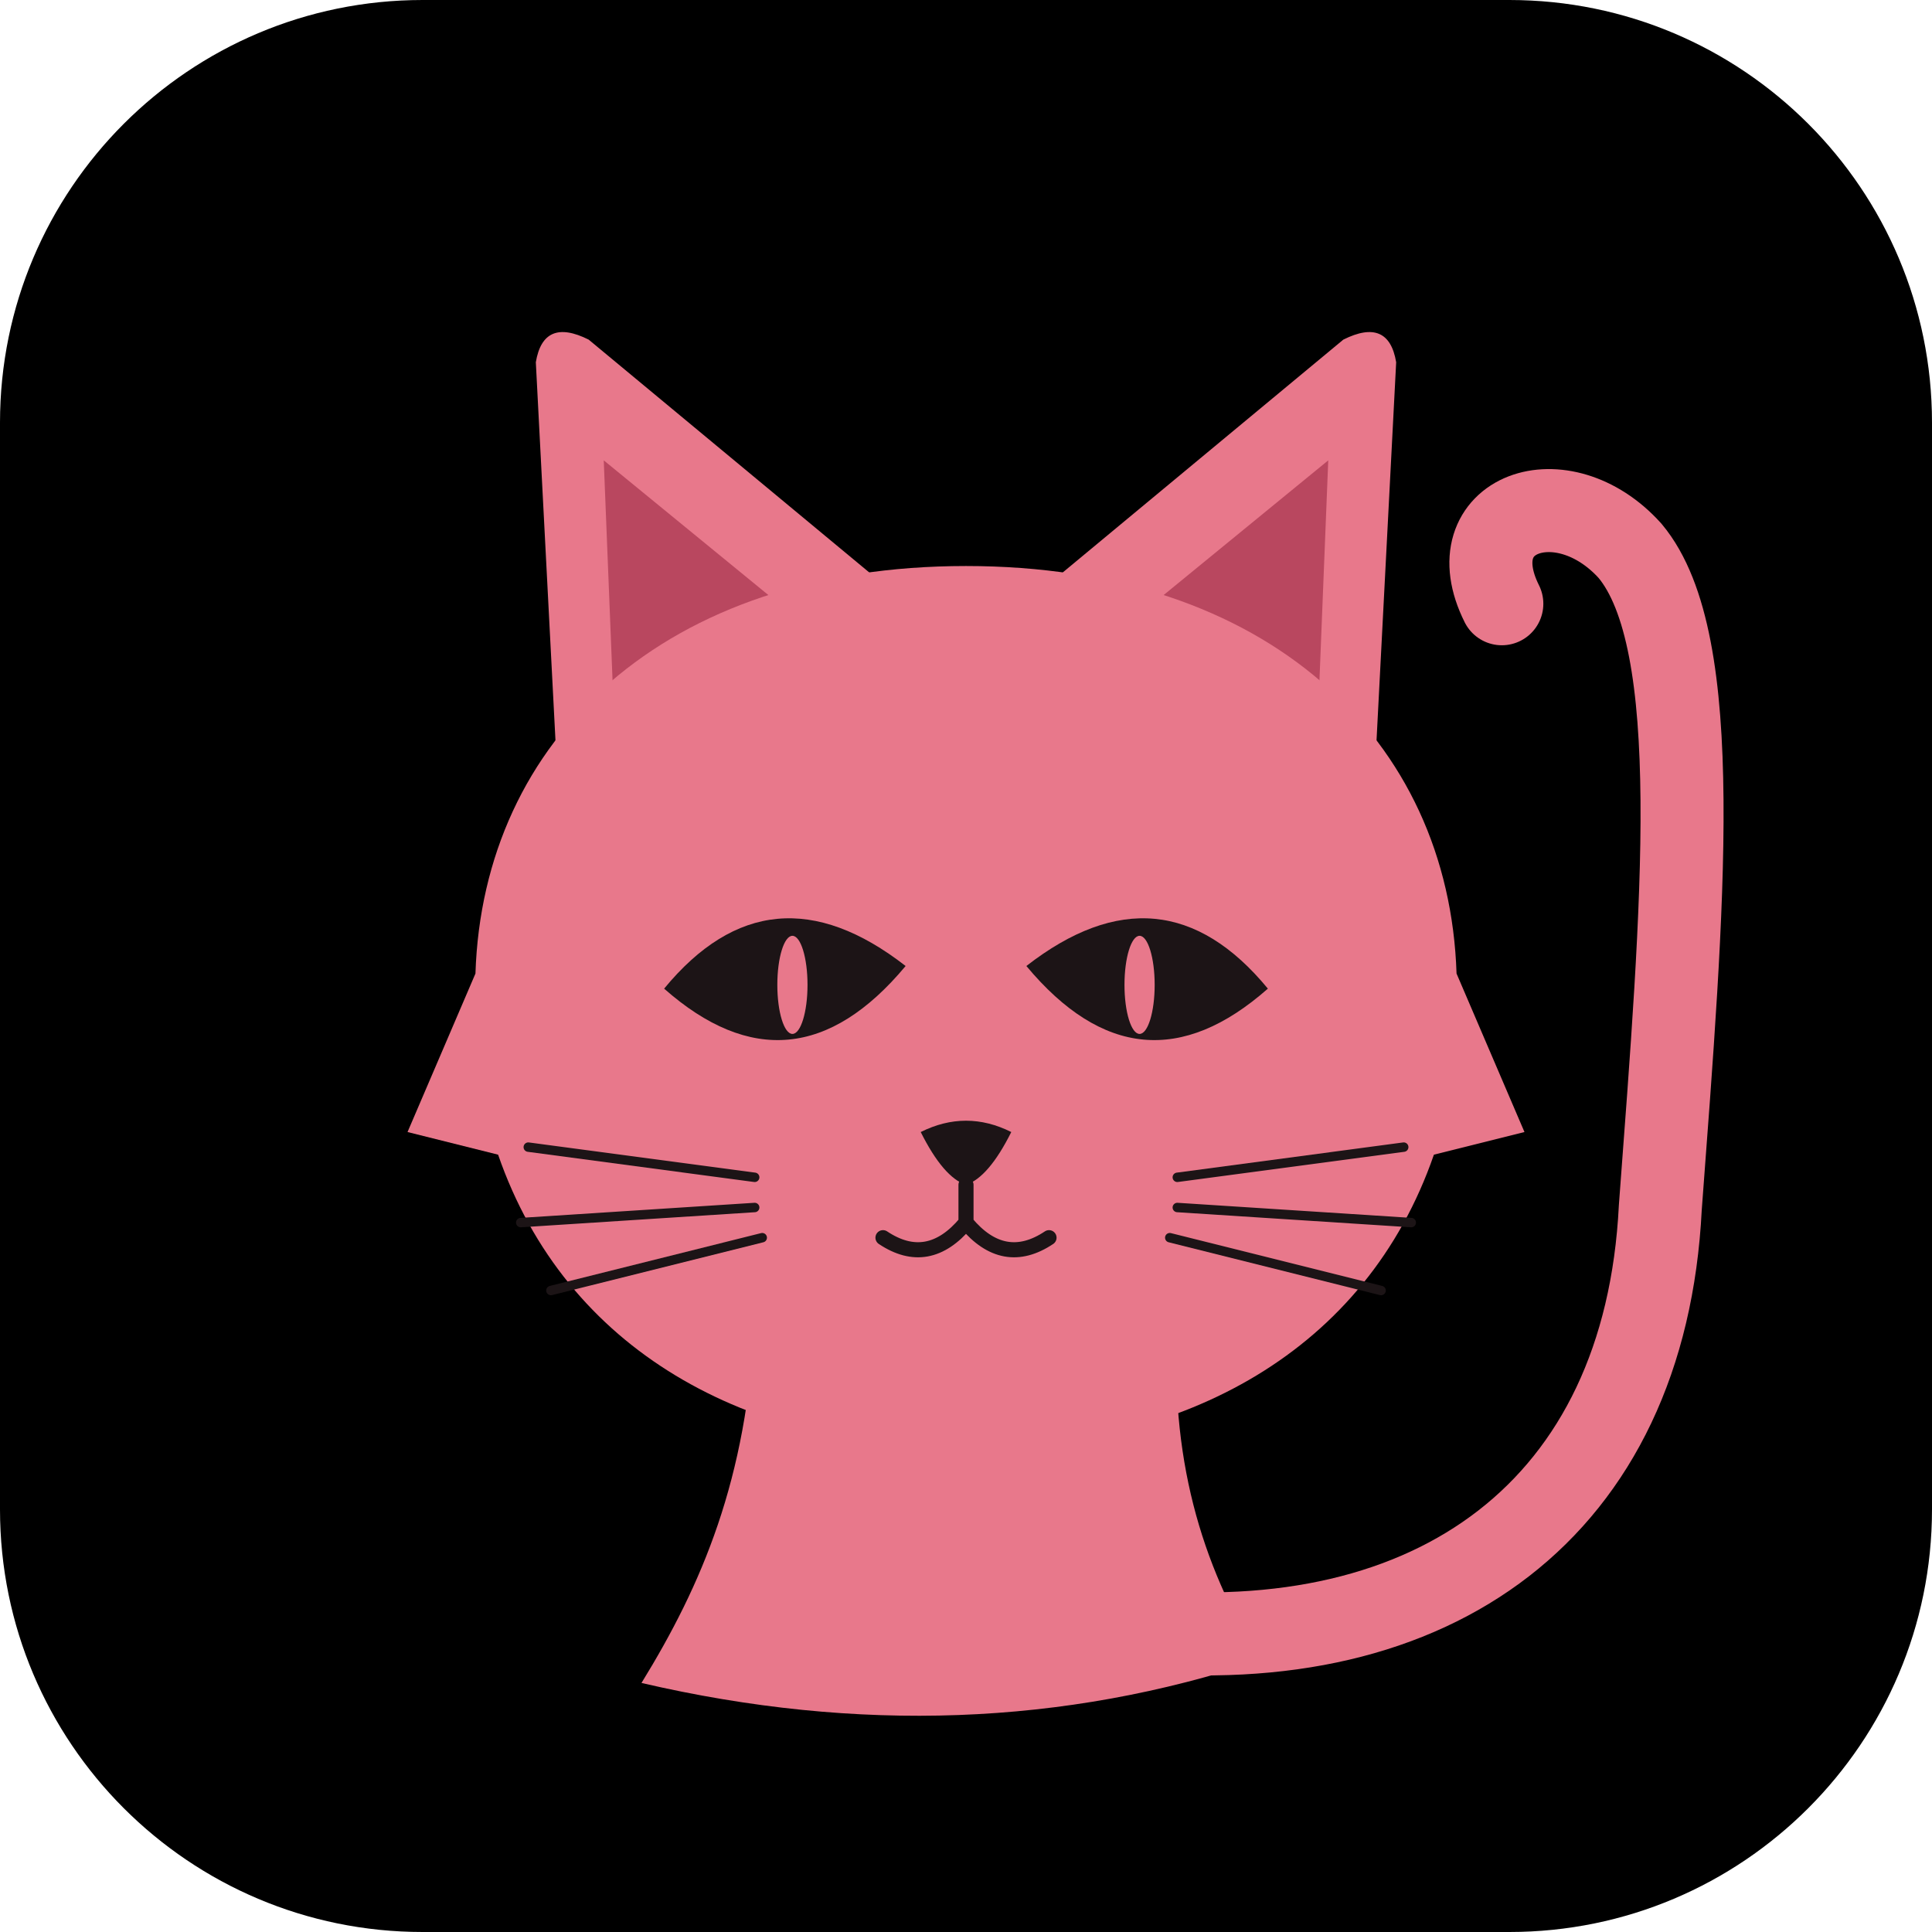
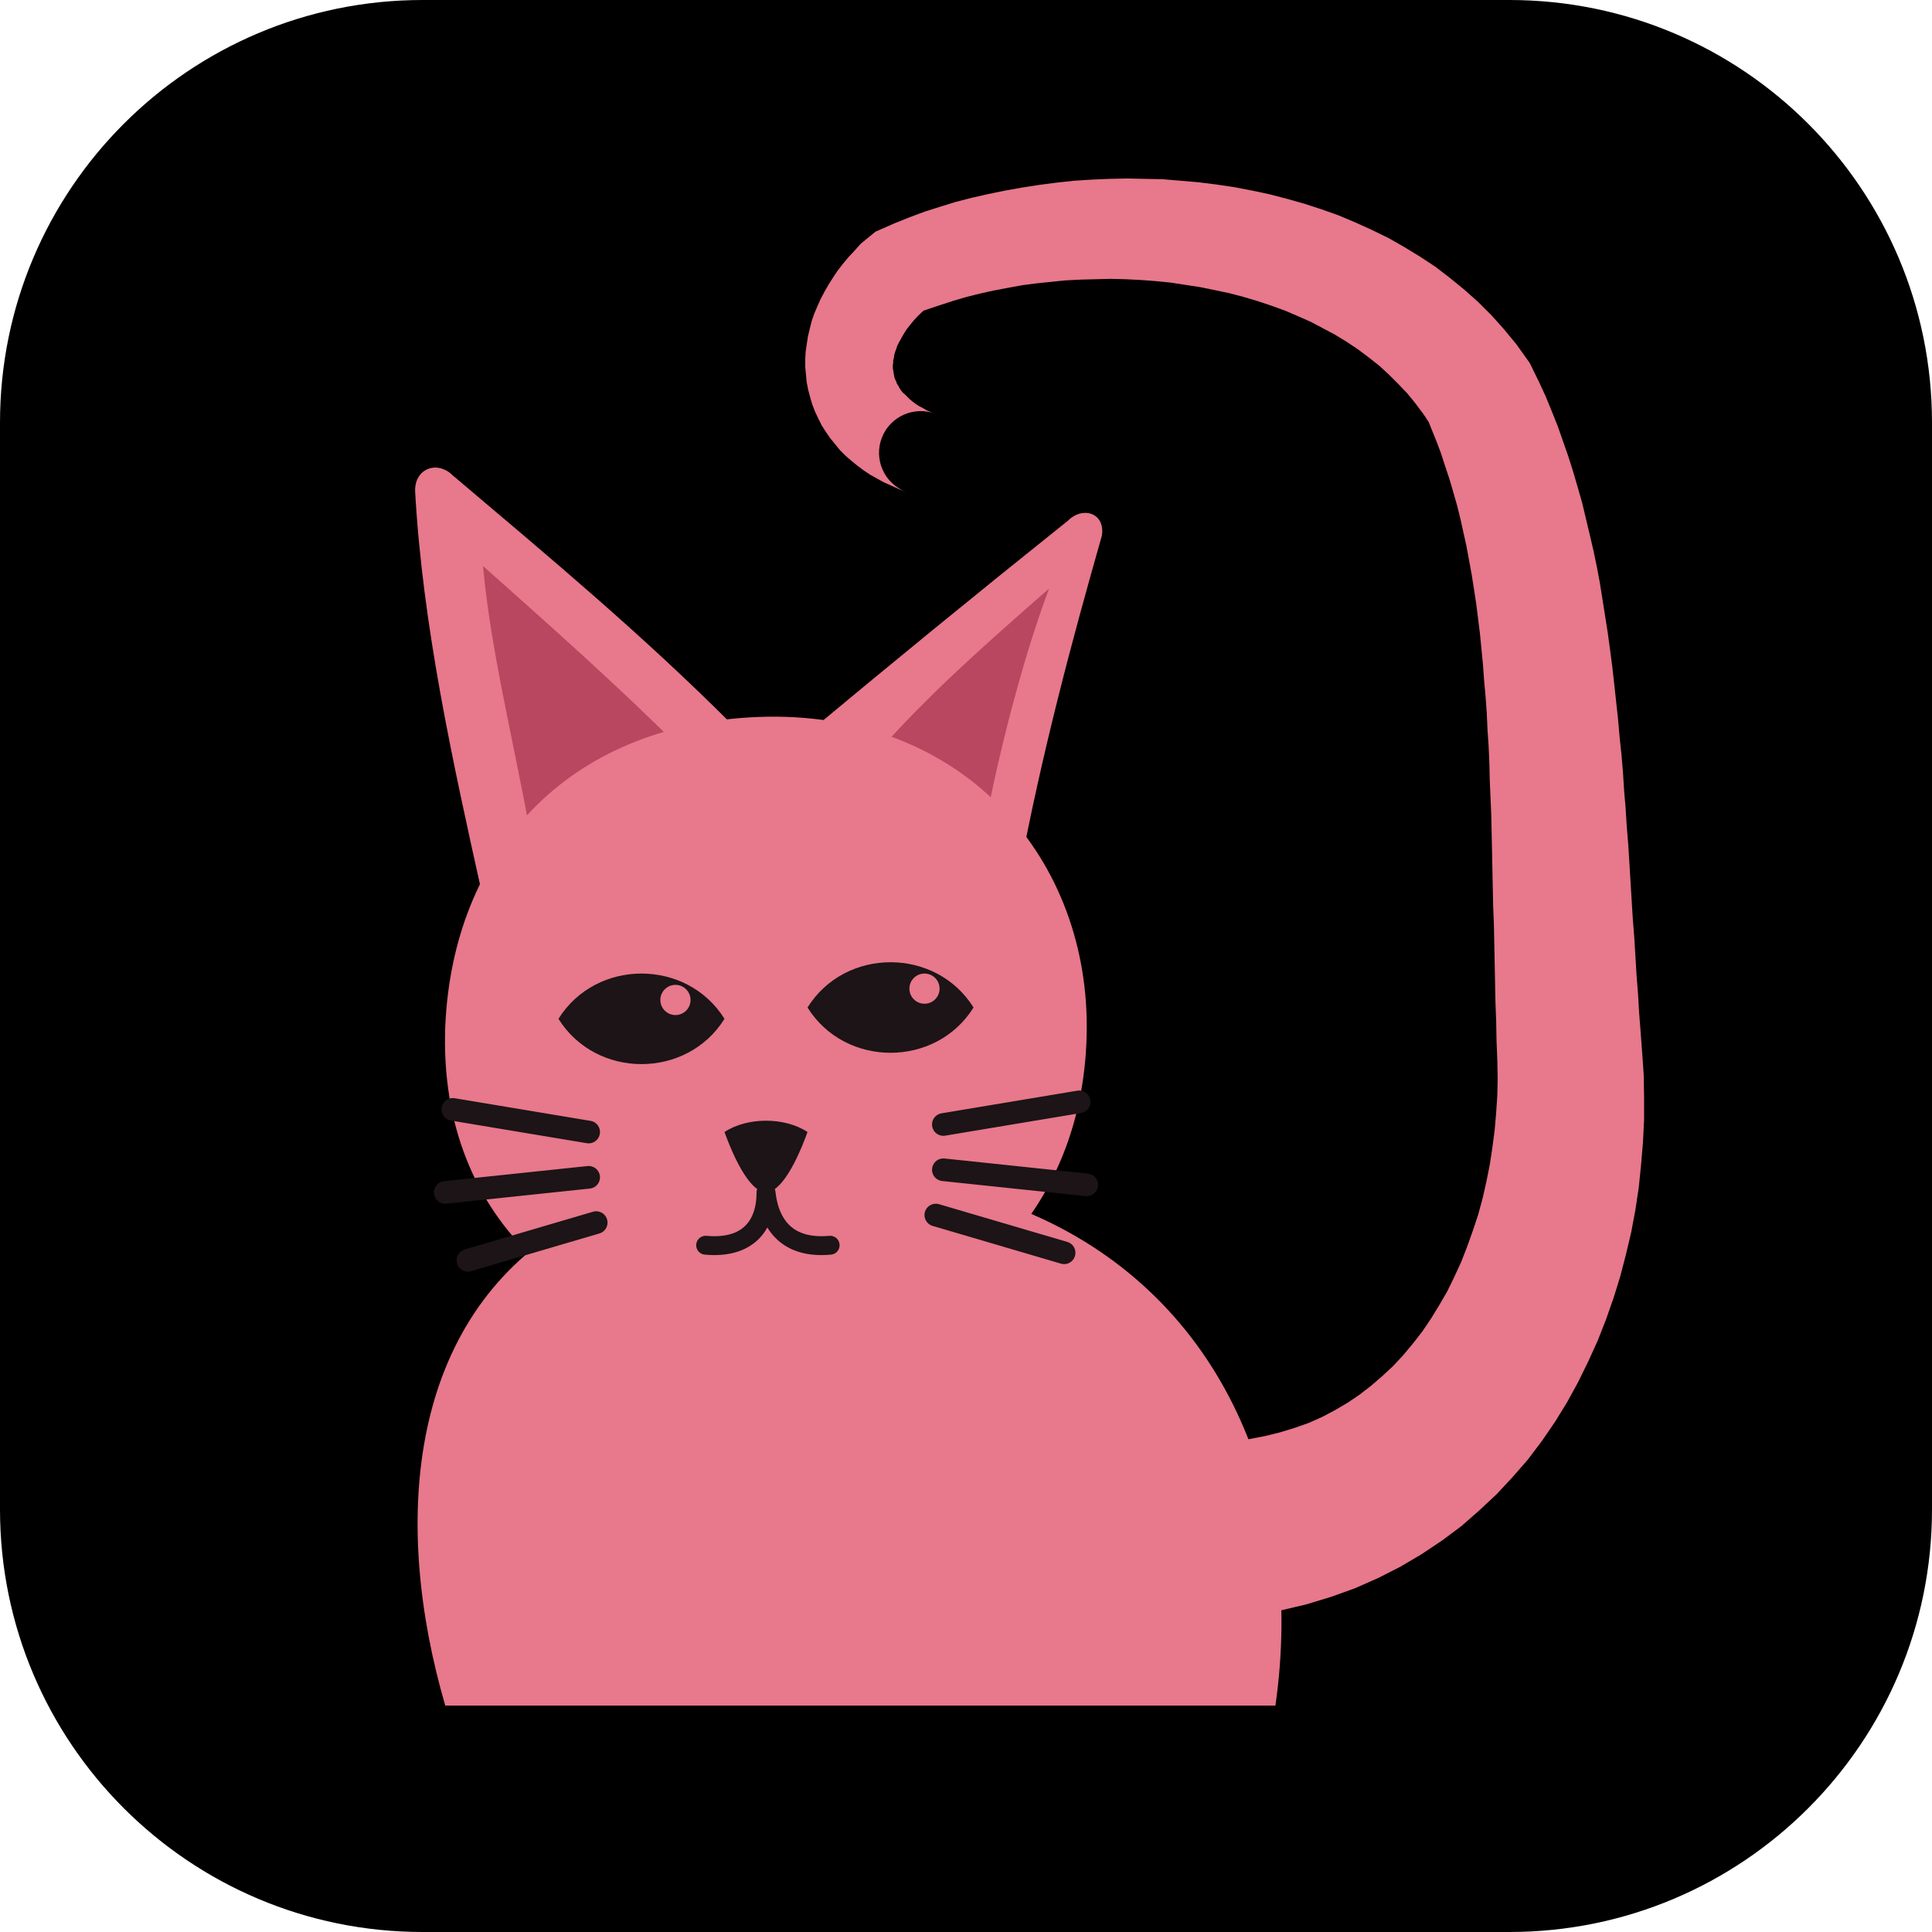
<svg xmlns="http://www.w3.org/2000/svg" viewBox="0 0 512 512">
  <rect width="512" height="512" rx="112" fill="#000" />
-   <path d="M300 432 C 380 440, 436 400, 440 320 C 446 240, 452 170, 432 146 C 414 126, 386 136, 398 160" fill="none" stroke="#e8788b" stroke-width="22" stroke-linecap="round" />
-   <path d="M200 350 C 198 392, 186 420, 170 446 Q 256 466 334 440 C 318 414, 310 386, 312 350 Z" fill="#e8788b" />
-   <path d="M150 250 L 142 96 Q 144 84 156 90 L 250 168 Z" fill="#e8788b" />
-   <path d="M362 250 L 370 96 Q 368 84 356 90 L 262 168 Z" fill="#e8788b" />
-   <path d="M164 222 L 160 122 L 226 176 Z" fill="#b9475f" />
-   <path d="M348 222 L 352 122 L 286 176 Z" fill="#b9475f" />
-   <path d="M256 150 C 336 150, 384 196, 386 258 L 404 300 L 380 306 C 362 358, 314 384, 256 384 C 198 384, 150 358, 132 306 L 108 300 L 126 258 C 128 196, 176 150, 256 150 Z" fill="#e8788b" />
-   <path d="M176 262 Q 204 228 240 256 Q 210 292 176 262 Z" fill="#1c1416" />
-   <path d="M336 262 Q 308 228 272 256 Q 302 292 336 262 Z" fill="#1c1416" />
-   <ellipse cx="210" cy="261" rx="4" ry="13" fill="#e8788b" />
-   <ellipse cx="302" cy="261" rx="4" ry="13" fill="#e8788b" />
-   <path d="M244 300 Q 256 294 268 300 Q 262 312 256 314 Q 250 312 244 300 Z" fill="#1c1416" />
-   <path d="M256 314 L 256 324 M 256 324 Q 246 336 234 328 M 256 324 Q 266 336 278 328" fill="none" stroke="#1c1416" stroke-width="4" stroke-linecap="round" />
-   <g stroke="#1c1416" stroke-width="2.5" stroke-linecap="round">
-     <path d="M200 312 L 140 304 M 200 320 L 138 324 M 202 328 L 146 342" />
-     <path d="M312 312 L 372 304 M 312 320 L 374 324 M 310 328 L 366 342" />
-   </g>
+   <path d="M 269.8 424.2 L 277.8 425.9 L 286.1 427.4 L 294.2 428.5 L 302.2 429.2 L 310.0 429.5 L 317.6 429.4 L 325.0 428.9 L 332.3 428.1 L 339.3 426.8 L 346.1 425.2 L 352.7 423.2 L 359.1 420.9 L 365.2 418.2 L 371.1 415.2 L 376.7 411.9 L 382.1 408.3 L 387.2 404.5 L 392.0 400.3 L 396.6 396.0 L 400.8 391.5 L 404.9 386.8 L 408.6 381.9 L 412.1 376.8 L 415.3 371.6 L 418.2 366.3 L 420.9 360.8 L 423.4 355.3 L 425.6 349.7 L 427.6 344.0 L 429.4 338.2 L 430.9 332.4 L 432.3 326.5 L 433.4 320.6 L 434.3 314.6 L 434.9 308.7 L 435.4 302.7 L 435.7 296.7 L 435.7 290.8 L 435.6 284.8 L 435.2 279.1 L 434.8 273.7 L 434.4 268.6 L 434.1 263.5 L 433.7 258.4 L 433.4 253.4 L 433.1 248.4 L 432.7 243.4 L 432.4 238.5 L 432.1 233.5 L 431.8 228.6 L 431.5 223.8 L 431.1 218.9 L 430.8 214.1 L 430.4 209.4 L 430.1 204.6 L 429.7 199.9 L 429.2 195.2 L 428.8 190.6 L 428.3 186.0 L 427.8 181.4 L 427.3 176.9 L 426.7 172.3 L 426.1 167.9 L 425.4 163.4 L 424.7 159.0 L 424.0 154.6 L 423.2 150.3 L 422.3 146.0 L 421.3 141.7 L 420.3 137.5 L 419.3 133.3 L 418.1 129.1 L 416.9 125.0 L 415.6 120.9 L 414.2 116.9 L 412.8 112.9 L 411.2 108.9 L 409.6 105.0 L 407.8 101.1 L 405.4 96.2 L 401.9 91.3 L 398.7 87.4 L 395.3 83.6 L 391.8 80.1 L 388.1 76.8 L 384.3 73.7 L 380.4 70.7 L 376.3 68.0 L 372.2 65.5 L 368.0 63.1 L 363.7 61.0 L 359.3 59.0 L 354.8 57.1 L 350.3 55.5 L 345.7 54.0 L 341.1 52.7 L 336.5 51.5 L 331.8 50.5 L 327.1 49.6 L 322.4 48.9 L 317.6 48.3 L 312.9 47.9 L 308.2 47.5 L 303.4 47.4 L 298.7 47.3 L 294.0 47.4 L 289.3 47.6 L 284.6 47.9 L 280.0 48.4 L 275.4 49.0 L 270.9 49.7 L 266.4 50.5 L 262.0 51.4 L 257.6 52.4 L 253.3 53.5 L 249.1 54.8 L 245.0 56.1 L 241.0 57.6 L 237.0 59.2 L 232.0 61.4 L 228.1 64.6 L 226.5 66.4 L 224.9 68.1 L 223.4 69.9 L 222.0 71.7 L 220.8 73.5 L 219.6 75.4 L 218.5 77.3 L 217.5 79.2 L 216.6 81.2 L 215.8 83.1 L 215.1 85.1 L 214.6 87.1 L 214.1 89.2 L 213.8 91.2 L 213.5 93.3 L 213.4 95.3 L 213.4 97.3 L 213.6 99.4 L 213.8 101.4 L 214.2 103.4 L 214.7 105.3 L 215.3 107.3 L 216.0 109.1 L 216.9 111.0 L 217.8 112.8 L 218.9 114.5 L 220.0 116.1 L 221.3 117.7 L 222.6 119.3 L 224.0 120.7 L 225.6 122.1 L 227.2 123.4 L 228.8 124.6 L 230.6 125.8 L 232.4 126.8 L 234.2 127.8 L 236.2 128.7 L 238.2 129.6 L 240.0 130.3 A 11.0 11.0 0 0 1 248.0 109.7 L 248.0 109.7 L 246.6 109.2 L 245.5 108.7 L 244.5 108.1 L 243.5 107.6 L 242.6 107.0 L 241.8 106.4 L 241.1 105.8 L 240.5 105.2 L 239.9 104.6 L 239.3 104.1 L 238.8 103.5 L 238.4 102.9 L 238.1 102.3 L 237.7 101.7 L 237.5 101.1 L 237.2 100.5 L 237.0 99.9 L 236.9 99.3 L 236.8 98.7 L 236.7 98.1 L 236.6 97.5 L 236.6 96.8 L 236.7 96.2 L 236.7 95.5 L 236.9 94.8 L 237.0 94.0 L 237.2 93.3 L 237.5 92.5 L 237.8 91.6 L 238.2 90.8 L 238.7 89.9 L 239.2 89.0 L 239.8 88.0 L 240.4 87.1 L 241.2 86.1 L 242.0 85.1 L 242.9 84.1 L 243.9 83.1 L 245.0 82.1 L 244.0 82.6 L 246.0 81.9 L 249.3 80.8 L 252.7 79.7 L 256.1 78.7 L 259.7 77.8 L 263.3 77.0 L 267.0 76.3 L 270.8 75.6 L 274.6 75.1 L 278.5 74.7 L 282.4 74.3 L 286.4 74.1 L 290.3 74.0 L 294.3 73.9 L 298.3 74.0 L 302.3 74.2 L 306.3 74.5 L 310.3 74.9 L 314.2 75.5 L 318.1 76.1 L 322.0 76.9 L 325.8 77.7 L 329.6 78.7 L 333.3 79.8 L 336.9 81.0 L 340.5 82.3 L 344.0 83.8 L 347.4 85.3 L 350.6 87.0 L 353.8 88.7 L 356.9 90.6 L 359.9 92.6 L 362.7 94.7 L 365.5 96.9 L 368.1 99.3 L 370.5 101.7 L 372.9 104.2 L 375.1 106.9 L 377.2 109.7 L 378.6 111.8 L 379.4 113.8 L 380.7 117.0 L 381.9 120.2 L 383.0 123.6 L 384.1 126.9 L 385.1 130.3 L 386.1 133.8 L 387.0 137.4 L 387.8 141.0 L 388.6 144.6 L 389.3 148.4 L 390.0 152.2 L 390.6 156.0 L 391.2 159.9 L 391.7 163.9 L 392.2 167.9 L 392.6 172.0 L 393.0 176.1 L 393.3 180.3 L 393.7 184.6 L 394.0 188.9 L 394.2 193.3 L 394.5 197.7 L 394.7 202.2 L 394.8 206.7 L 395.0 211.3 L 395.2 216.0 L 395.3 220.7 L 395.4 225.4 L 395.5 230.2 L 395.6 235.1 L 395.7 240.0 L 395.9 245.0 L 396.0 250.0 L 396.1 255.0 L 396.2 260.2 L 396.3 265.3 L 396.5 270.5 L 396.6 275.8 L 396.8 280.9 L 396.9 285.7 L 396.8 290.3 L 396.5 294.9 L 396.1 299.5 L 395.5 304.1 L 394.8 308.7 L 393.9 313.2 L 392.9 317.6 L 391.7 322.0 L 390.3 326.2 L 388.8 330.4 L 387.2 334.5 L 385.4 338.4 L 383.5 342.3 L 381.4 345.9 L 379.2 349.5 L 376.9 352.9 L 374.4 356.1 L 371.9 359.1 L 369.2 362.0 L 366.3 364.7 L 363.4 367.2 L 360.3 369.6 L 357.2 371.7 L 353.8 373.7 L 350.4 375.5 L 346.8 377.1 L 343.1 378.4 L 339.2 379.6 L 335.1 380.6 L 330.9 381.4 L 326.4 381.9 L 321.8 382.2 L 316.9 382.2 L 311.8 382.0 L 306.5 381.4 L 300.9 380.6 L 295.1 379.4 L 289.0 377.9 L 282.2 375.8 Z" fill="#e8788b" />
+   <path d="M 118 452 C 104 404, 108 352, 148 326 C 176 308, 240 306, 274 322 C 324 344, 346 396, 338 452 Z" fill="#e8788b" />
+   <path d="M 128 238 C 120 202, 112 166, 110 130 C 110 124, 116 122, 120 126 C 146 148, 170 168, 194 192 Z" fill="#e8788b" />
+   <path d="M 270 232 C 276 200, 284 170, 292 142 C 293 136, 287 134, 283 138 C 258 158, 236 176, 212 196 Z" fill="#e8788b" />
+   <path d="M 140 218 C 136 196, 130 172, 128 150 C 146 166, 164 182, 180 198 Z" fill="#b9475f" />
+   <path d="M 262 214 C 266 194, 272 172, 278 156 C 262 170, 246 184, 232 200 Z" fill="#b9475f" />
+   <path d="M 201 190 C 254 188, 288 226, 288 272 C 288 322, 252 356, 204 356 C 154 356, 116 324, 118 272 C 120 226, 150 192, 201 190 Z" fill="#e8788b" />
+   <path d="M 148 270 C 158 254, 182 254, 192 270 C 182 286, 158 286, 148 270 Z" fill="#1c1416" />
+   <path d="M 214 267 C 224 251, 248 251, 258 267 C 248 283, 224 283, 214 267 Z" fill="#1c1416" />
+   <circle cx="179" cy="265" r="4" fill="#e8788b" />
+   <circle cx="245" cy="262" r="4" fill="#e8788b" />
+   <path d="M 192 300 C 198 296, 208 296, 214 300 C 210 311, 206 316, 203 316 C 200 316, 196 311, 192 300 Z" fill="#1c1416" />
+   <path d="M 203 316 C 203 325, 198 331, 187 330 M 203 316 C 204 325, 209 331, 220 330" fill="none" stroke="#1c1416" stroke-width="5" stroke-linecap="round" />
+   <path d="M 156 300 L 120 294 M 156 312 L 118 316 M 158 324 L 124 334 M 250 298 L 286 292 M 250 310 L 288 314 M 248 322 L 282 332" fill="none" stroke="#1c1416" stroke-width="6" stroke-linecap="round" />
</svg>
